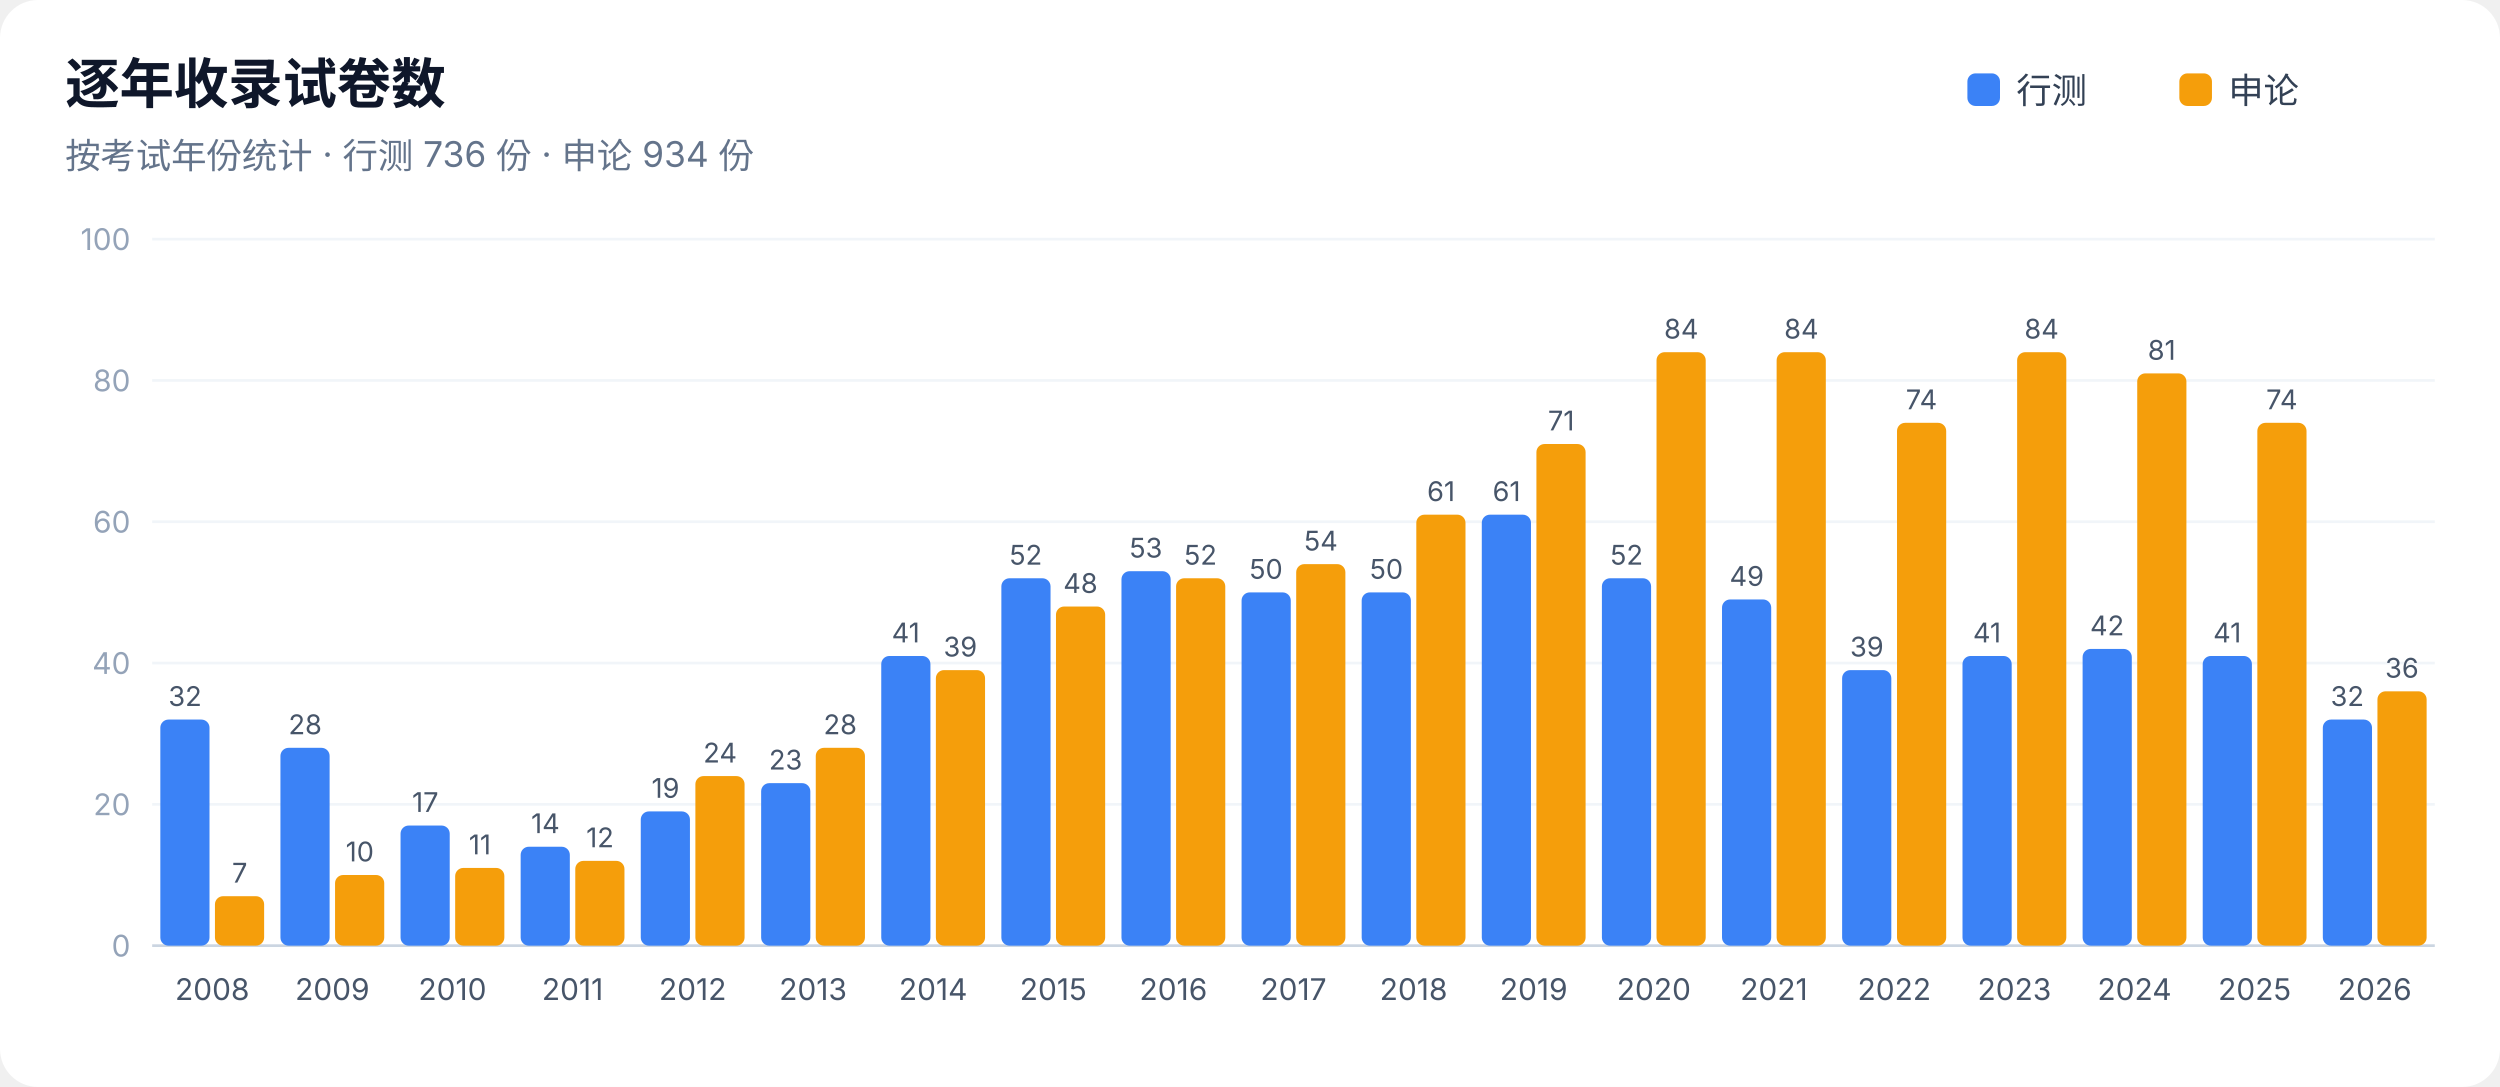
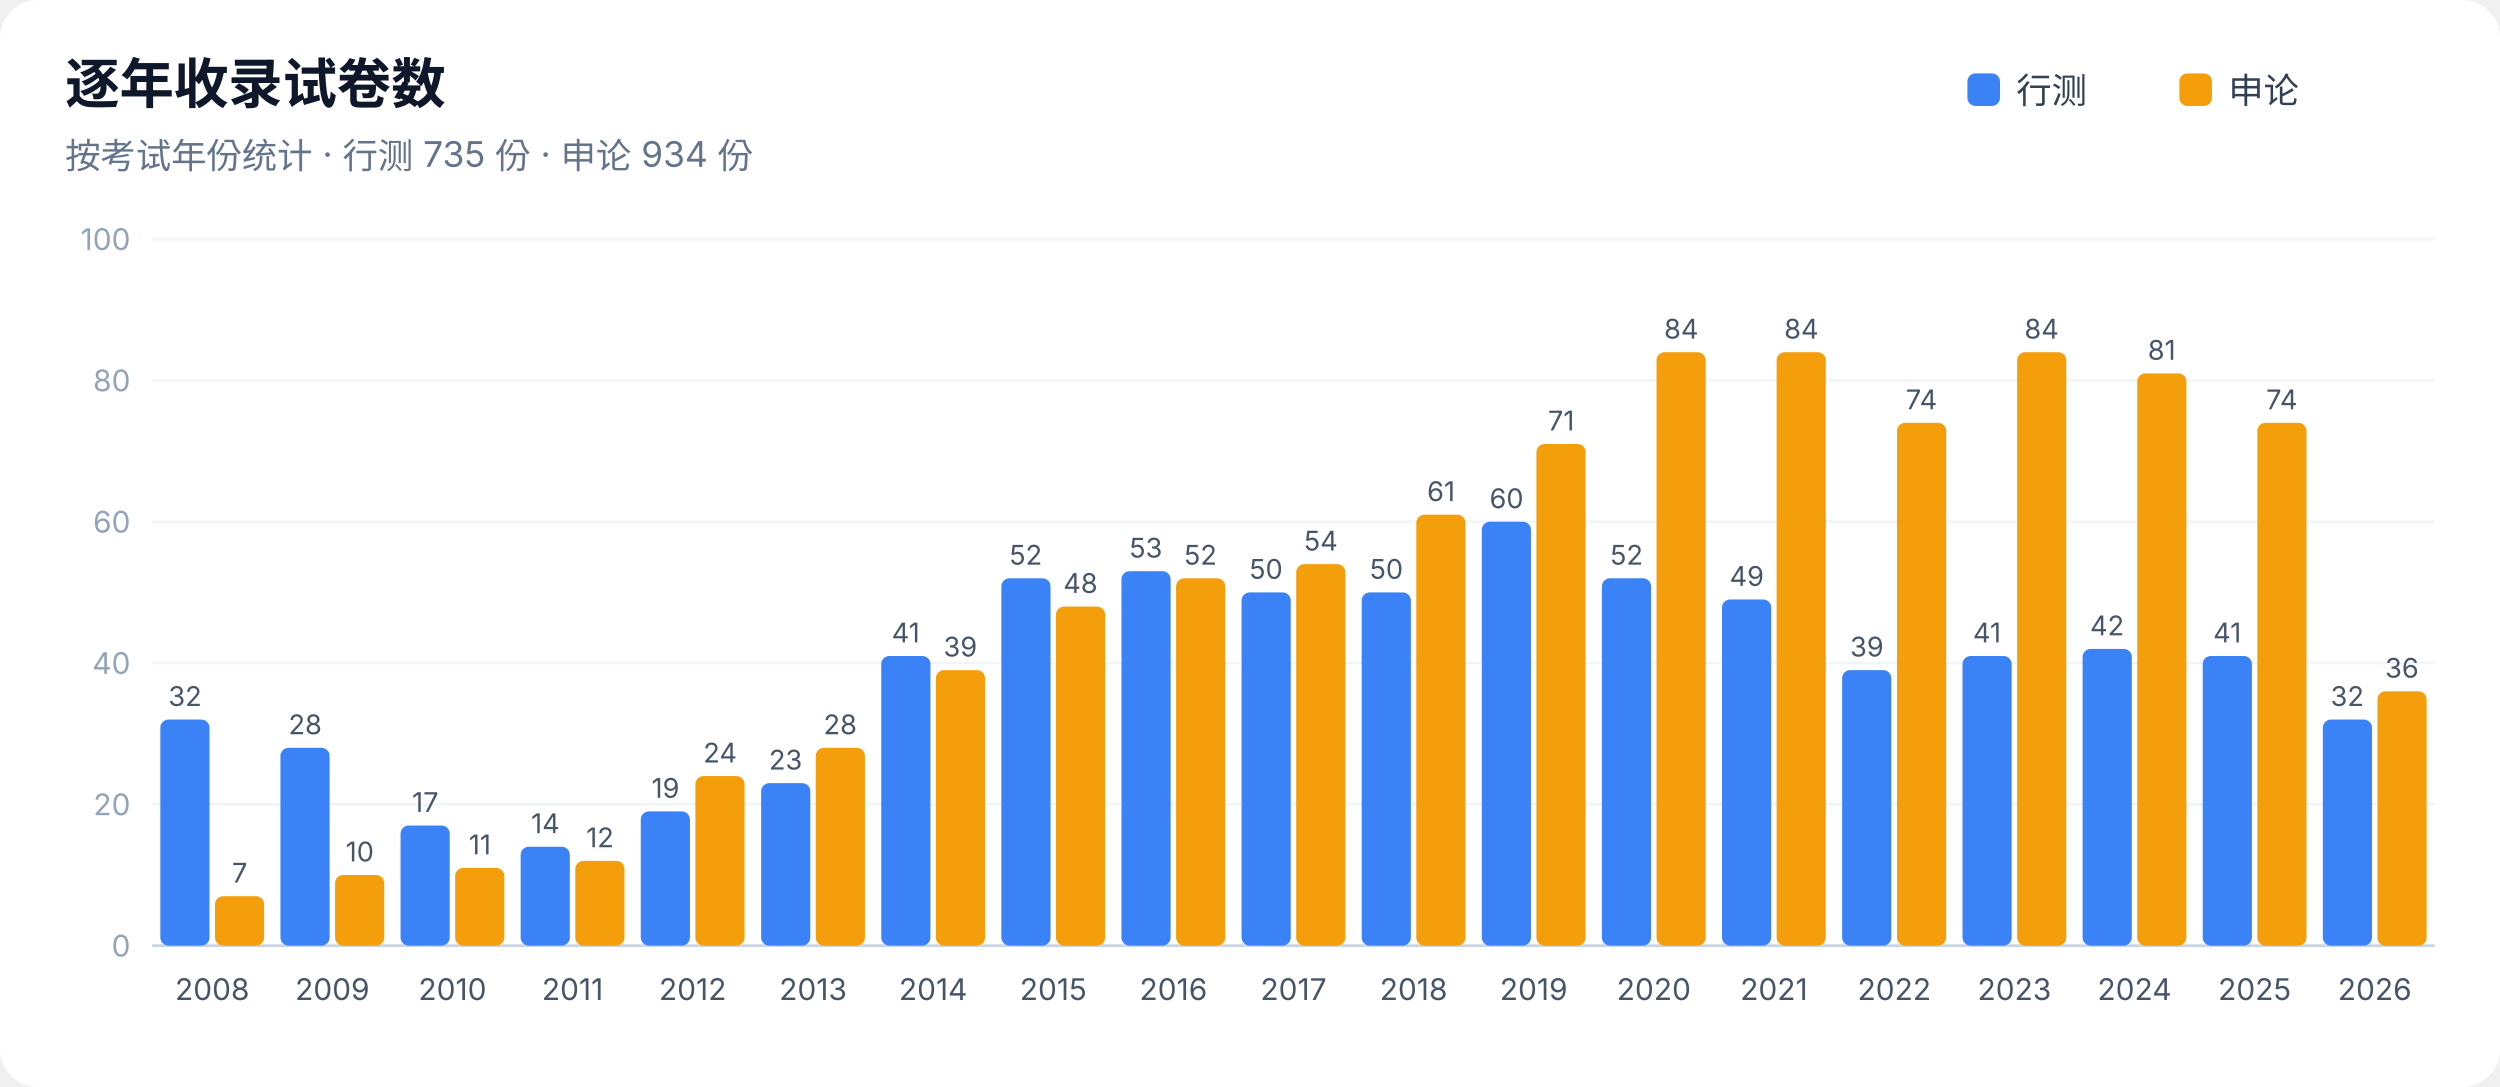
<svg xmlns="http://www.w3.org/2000/svg" width="920" height="400" viewBox="0 0 920 400" font-family="-apple-system,BlinkMacSystemFont,'Segoe UI','PingFang SC','Microsoft YaHei',sans-serif">
  <rect width="920" height="400" rx="14" fill="#ffffff" />
  <text x="24" y="38" font-size="20" font-weight="700" fill="#0f172a">逐年收录试卷数</text>
-   <text x="24" y="62" font-size="13" fill="#64748b">按考试年份统计 · 行测 736 份 · 申论 934 份</text>
+   <text x="24" y="62" font-size="13" fill="#64748b">按考试年份统计 · 行测 735 份 · 申论 934 份</text>
  <rect x="724" y="27" width="12" height="12" rx="3" fill="#3b82f6" />
  <text x="742" y="38" font-size="13" fill="#334155">行测</text>
  <rect x="802" y="27" width="12" height="12" rx="3" fill="#f59e0b" />
  <text x="820" y="38" font-size="13" fill="#334155">申论</text>
  <line x1="56" y1="348.0" x2="896" y2="348.0" stroke="#cbd5e1" />
  <text x="48" y="352.0" font-size="11" fill="#94a3b8" text-anchor="end">0</text>
  <line x1="56" y1="296.0" x2="896" y2="296.0" stroke="#f1f5f9" />
  <text x="48" y="300.0" font-size="11" fill="#94a3b8" text-anchor="end">20</text>
  <line x1="56" y1="244.0" x2="896" y2="244.0" stroke="#f1f5f9" />
  <text x="48" y="248.0" font-size="11" fill="#94a3b8" text-anchor="end">40</text>
  <line x1="56" y1="192.0" x2="896" y2="192.0" stroke="#f1f5f9" />
  <text x="48" y="196.0" font-size="11" fill="#94a3b8" text-anchor="end">60</text>
  <line x1="56" y1="140.0" x2="896" y2="140.0" stroke="#f1f5f9" />
  <text x="48" y="144.0" font-size="11" fill="#94a3b8" text-anchor="end">80</text>
  <line x1="56" y1="88.0" x2="896" y2="88.0" stroke="#f1f5f9" />
  <text x="48" y="92.0" font-size="11" fill="#94a3b8" text-anchor="end">100</text>
  <rect x="59.0" y="264.8" width="18.1" height="83.2" rx="3" fill="#3b82f6" />
  <text x="68.1" y="259.8" font-size="10" fill="#475569" text-anchor="middle">32</text>
  <rect x="79.1" y="329.8" width="18.1" height="18.2" rx="3" fill="#f59e0b" />
  <text x="88.2" y="324.8" font-size="10" fill="#475569" text-anchor="middle">7</text>
  <text x="78.1" y="368" font-size="11" fill="#475569" text-anchor="middle">2008</text>
  <rect x="103.2" y="275.2" width="18.1" height="72.8" rx="3" fill="#3b82f6" />
  <text x="112.3" y="270.2" font-size="10" fill="#475569" text-anchor="middle">28</text>
  <rect x="123.3" y="322.0" width="18.1" height="26.0" rx="3" fill="#f59e0b" />
  <text x="132.4" y="317.0" font-size="10" fill="#475569" text-anchor="middle">10</text>
  <text x="122.3" y="368" font-size="11" fill="#475569" text-anchor="middle">2009</text>
  <rect x="147.4" y="303.8" width="18.1" height="44.2" rx="3" fill="#3b82f6" />
  <text x="156.5" y="298.8" font-size="10" fill="#475569" text-anchor="middle">17</text>
  <rect x="167.5" y="319.4" width="18.1" height="28.6" rx="3" fill="#f59e0b" />
  <text x="176.6" y="314.4" font-size="10" fill="#475569" text-anchor="middle">11</text>
  <text x="166.5" y="368" font-size="11" fill="#475569" text-anchor="middle">2010</text>
  <rect x="191.6" y="311.6" width="18.1" height="36.4" rx="3" fill="#3b82f6" />
  <text x="200.7" y="306.6" font-size="10" fill="#475569" text-anchor="middle">14</text>
  <rect x="211.7" y="316.8" width="18.1" height="31.2" rx="3" fill="#f59e0b" />
  <text x="220.8" y="311.8" font-size="10" fill="#475569" text-anchor="middle">12</text>
  <text x="210.7" y="368" font-size="11" fill="#475569" text-anchor="middle">2011</text>
  <rect x="235.8" y="298.6" width="18.1" height="49.4" rx="3" fill="#3b82f6" />
  <text x="244.9" y="293.6" font-size="10" fill="#475569" text-anchor="middle">19</text>
  <rect x="255.9" y="285.6" width="18.1" height="62.4" rx="3" fill="#f59e0b" />
  <text x="265.0" y="280.6" font-size="10" fill="#475569" text-anchor="middle">24</text>
  <text x="254.9" y="368" font-size="11" fill="#475569" text-anchor="middle">2012</text>
  <rect x="280.1" y="288.2" width="18.1" height="59.8" rx="3" fill="#3b82f6" />
  <text x="289.1" y="283.2" font-size="10" fill="#475569" text-anchor="middle">23</text>
  <rect x="300.2" y="275.2" width="18.1" height="72.8" rx="3" fill="#f59e0b" />
  <text x="309.2" y="270.2" font-size="10" fill="#475569" text-anchor="middle">28</text>
  <text x="299.2" y="368" font-size="11" fill="#475569" text-anchor="middle">2013</text>
  <rect x="324.3" y="241.4" width="18.1" height="106.6" rx="3" fill="#3b82f6" />
  <text x="333.3" y="236.4" font-size="10" fill="#475569" text-anchor="middle">41</text>
  <rect x="344.4" y="246.6" width="18.1" height="101.4" rx="3" fill="#f59e0b" />
  <text x="353.4" y="241.6" font-size="10" fill="#475569" text-anchor="middle">39</text>
  <text x="343.4" y="368" font-size="11" fill="#475569" text-anchor="middle">2014</text>
  <rect x="368.5" y="212.8" width="18.1" height="135.2" rx="3" fill="#3b82f6" />
  <text x="377.5" y="207.8" font-size="10" fill="#475569" text-anchor="middle">52</text>
  <rect x="388.6" y="223.2" width="18.1" height="124.8" rx="3" fill="#f59e0b" />
  <text x="397.6" y="218.2" font-size="10" fill="#475569" text-anchor="middle">48</text>
  <text x="387.6" y="368" font-size="11" fill="#475569" text-anchor="middle">2015</text>
  <rect x="412.7" y="210.2" width="18.1" height="137.8" rx="3" fill="#3b82f6" />
  <text x="421.7" y="205.2" font-size="10" fill="#475569" text-anchor="middle">53</text>
  <rect x="432.8" y="212.8" width="18.1" height="135.2" rx="3" fill="#f59e0b" />
  <text x="441.8" y="207.8" font-size="10" fill="#475569" text-anchor="middle">52</text>
  <text x="431.8" y="368" font-size="11" fill="#475569" text-anchor="middle">2016</text>
  <rect x="456.9" y="218.0" width="18.1" height="130.0" rx="3" fill="#3b82f6" />
  <text x="465.9" y="213.0" font-size="10" fill="#475569" text-anchor="middle">50</text>
  <rect x="477.0" y="207.6" width="18.1" height="140.4" rx="3" fill="#f59e0b" />
  <text x="486.1" y="202.6" font-size="10" fill="#475569" text-anchor="middle">54</text>
  <text x="476.0" y="368" font-size="11" fill="#475569" text-anchor="middle">2017</text>
  <rect x="501.1" y="218.0" width="18.1" height="130.0" rx="3" fill="#3b82f6" />
  <text x="510.2" y="213.0" font-size="10" fill="#475569" text-anchor="middle">50</text>
  <rect x="521.2" y="189.4" width="18.1" height="158.6" rx="3" fill="#f59e0b" />
  <text x="530.3" y="184.4" font-size="10" fill="#475569" text-anchor="middle">61</text>
  <text x="520.2" y="368" font-size="11" fill="#475569" text-anchor="middle">2018</text>
-   <rect x="545.3" y="189.4" width="18.1" height="158.6" rx="3" fill="#3b82f6" />
-   <text x="554.4" y="184.4" font-size="10" fill="#475569" text-anchor="middle">61</text>
+   <rect x="545.3" y="192.0" width="18.1" height="156.0" rx="3" fill="#3b82f6" />
+   <text x="554.4" y="187.0" font-size="10" fill="#475569" text-anchor="middle">60</text>
  <rect x="565.4" y="163.4" width="18.1" height="184.6" rx="3" fill="#f59e0b" />
  <text x="574.5" y="158.4" font-size="10" fill="#475569" text-anchor="middle">71</text>
  <text x="564.4" y="368" font-size="11" fill="#475569" text-anchor="middle">2019</text>
  <rect x="589.5" y="212.8" width="18.1" height="135.2" rx="3" fill="#3b82f6" />
  <text x="598.6" y="207.8" font-size="10" fill="#475569" text-anchor="middle">52</text>
  <rect x="609.6" y="129.6" width="18.1" height="218.4" rx="3" fill="#f59e0b" />
  <text x="618.7" y="124.6" font-size="10" fill="#475569" text-anchor="middle">84</text>
  <text x="608.6" y="368" font-size="11" fill="#475569" text-anchor="middle">2020</text>
  <rect x="633.7" y="220.6" width="18.1" height="127.4" rx="3" fill="#3b82f6" />
  <text x="642.8" y="215.6" font-size="10" fill="#475569" text-anchor="middle">49</text>
  <rect x="653.8" y="129.6" width="18.1" height="218.4" rx="3" fill="#f59e0b" />
  <text x="662.9" y="124.6" font-size="10" fill="#475569" text-anchor="middle">84</text>
  <text x="652.8" y="368" font-size="11" fill="#475569" text-anchor="middle">2021</text>
  <rect x="677.9" y="246.6" width="18.1" height="101.4" rx="3" fill="#3b82f6" />
  <text x="687.0" y="241.6" font-size="10" fill="#475569" text-anchor="middle">39</text>
  <rect x="698.1" y="155.6" width="18.1" height="192.4" rx="3" fill="#f59e0b" />
  <text x="707.1" y="150.6" font-size="10" fill="#475569" text-anchor="middle">74</text>
  <text x="697.1" y="368" font-size="11" fill="#475569" text-anchor="middle">2022</text>
  <rect x="722.2" y="241.4" width="18.1" height="106.6" rx="3" fill="#3b82f6" />
  <text x="731.2" y="236.4" font-size="10" fill="#475569" text-anchor="middle">41</text>
  <rect x="742.3" y="129.6" width="18.1" height="218.4" rx="3" fill="#f59e0b" />
  <text x="751.3" y="124.6" font-size="10" fill="#475569" text-anchor="middle">84</text>
  <text x="741.3" y="368" font-size="11" fill="#475569" text-anchor="middle">2023</text>
  <rect x="766.4" y="238.8" width="18.1" height="109.2" rx="3" fill="#3b82f6" />
  <text x="775.4" y="233.8" font-size="10" fill="#475569" text-anchor="middle">42</text>
  <rect x="786.5" y="137.4" width="18.1" height="210.6" rx="3" fill="#f59e0b" />
  <text x="795.5" y="132.4" font-size="10" fill="#475569" text-anchor="middle">81</text>
  <text x="785.5" y="368" font-size="11" fill="#475569" text-anchor="middle">2024</text>
  <rect x="810.6" y="241.4" width="18.1" height="106.6" rx="3" fill="#3b82f6" />
  <text x="819.6" y="236.4" font-size="10" fill="#475569" text-anchor="middle">41</text>
  <rect x="830.7" y="155.6" width="18.1" height="192.4" rx="3" fill="#f59e0b" />
  <text x="839.7" y="150.6" font-size="10" fill="#475569" text-anchor="middle">74</text>
  <text x="829.7" y="368" font-size="11" fill="#475569" text-anchor="middle">2025</text>
  <rect x="854.8" y="264.8" width="18.1" height="83.2" rx="3" fill="#3b82f6" />
  <text x="863.8" y="259.8" font-size="10" fill="#475569" text-anchor="middle">32</text>
  <rect x="874.9" y="254.4" width="18.1" height="93.6" rx="3" fill="#f59e0b" />
  <text x="883.9" y="249.4" font-size="10" fill="#475569" text-anchor="middle">36</text>
  <text x="873.9" y="368" font-size="11" fill="#475569" text-anchor="middle">2026</text>
</svg>
